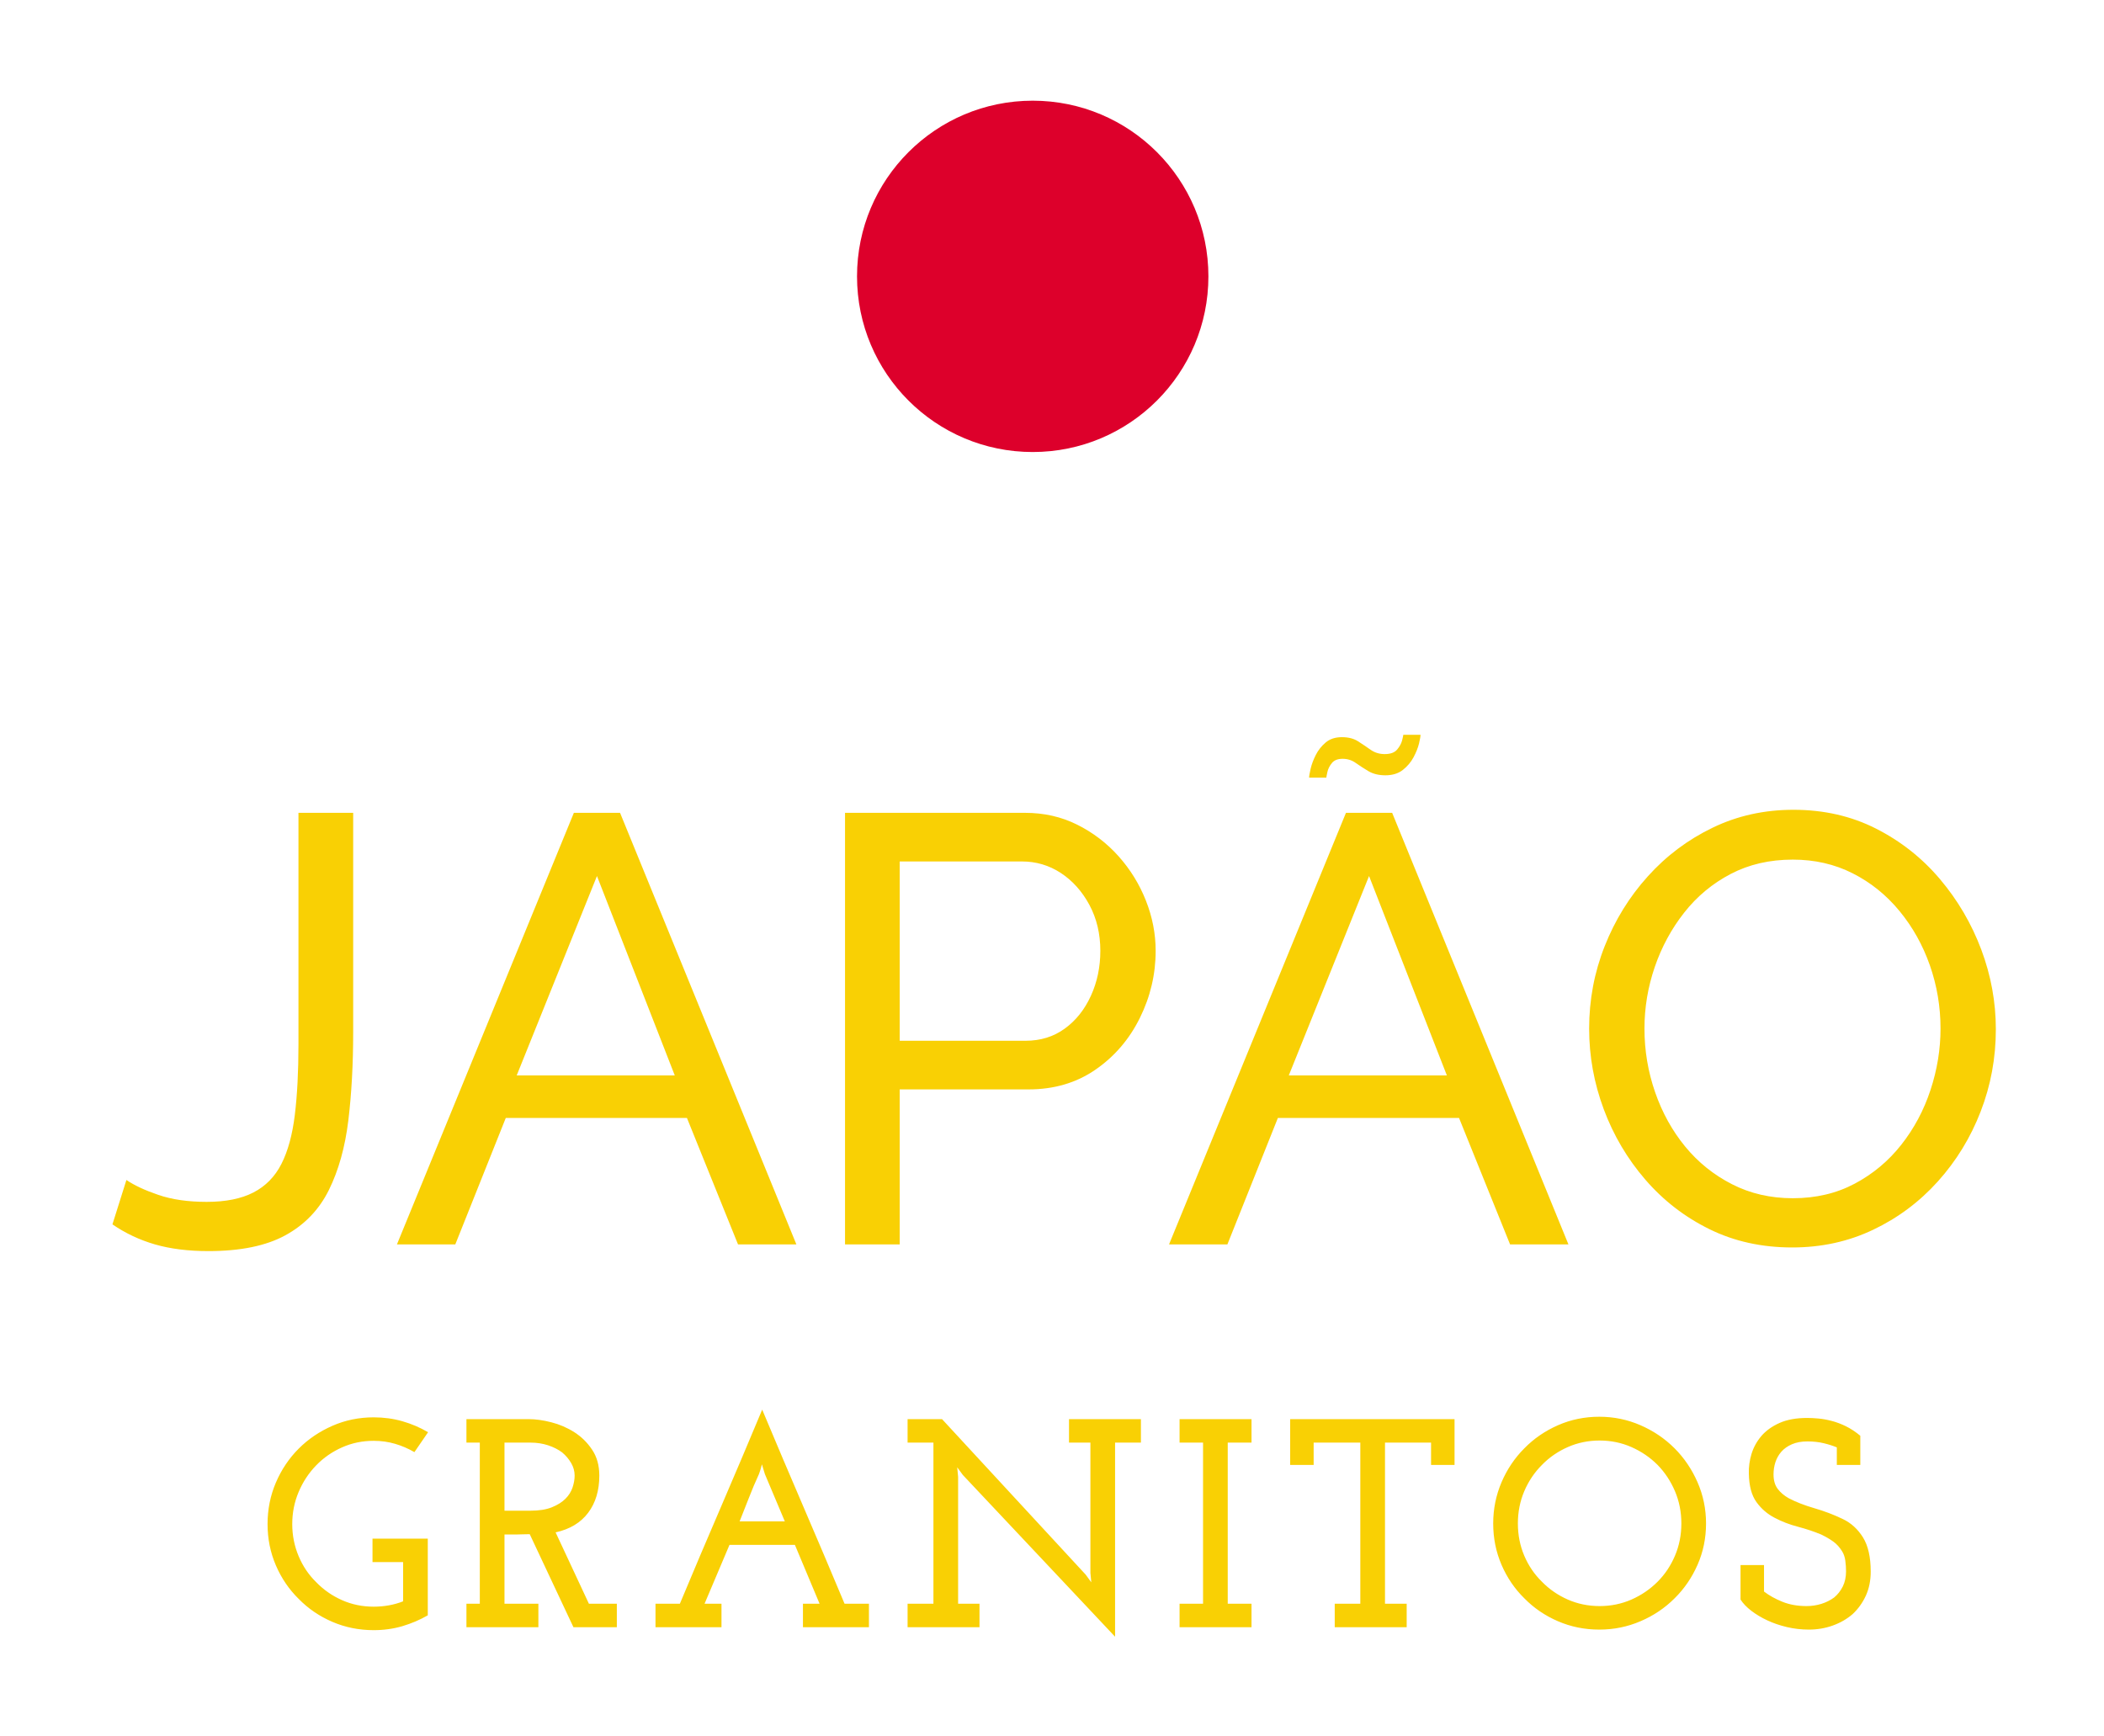
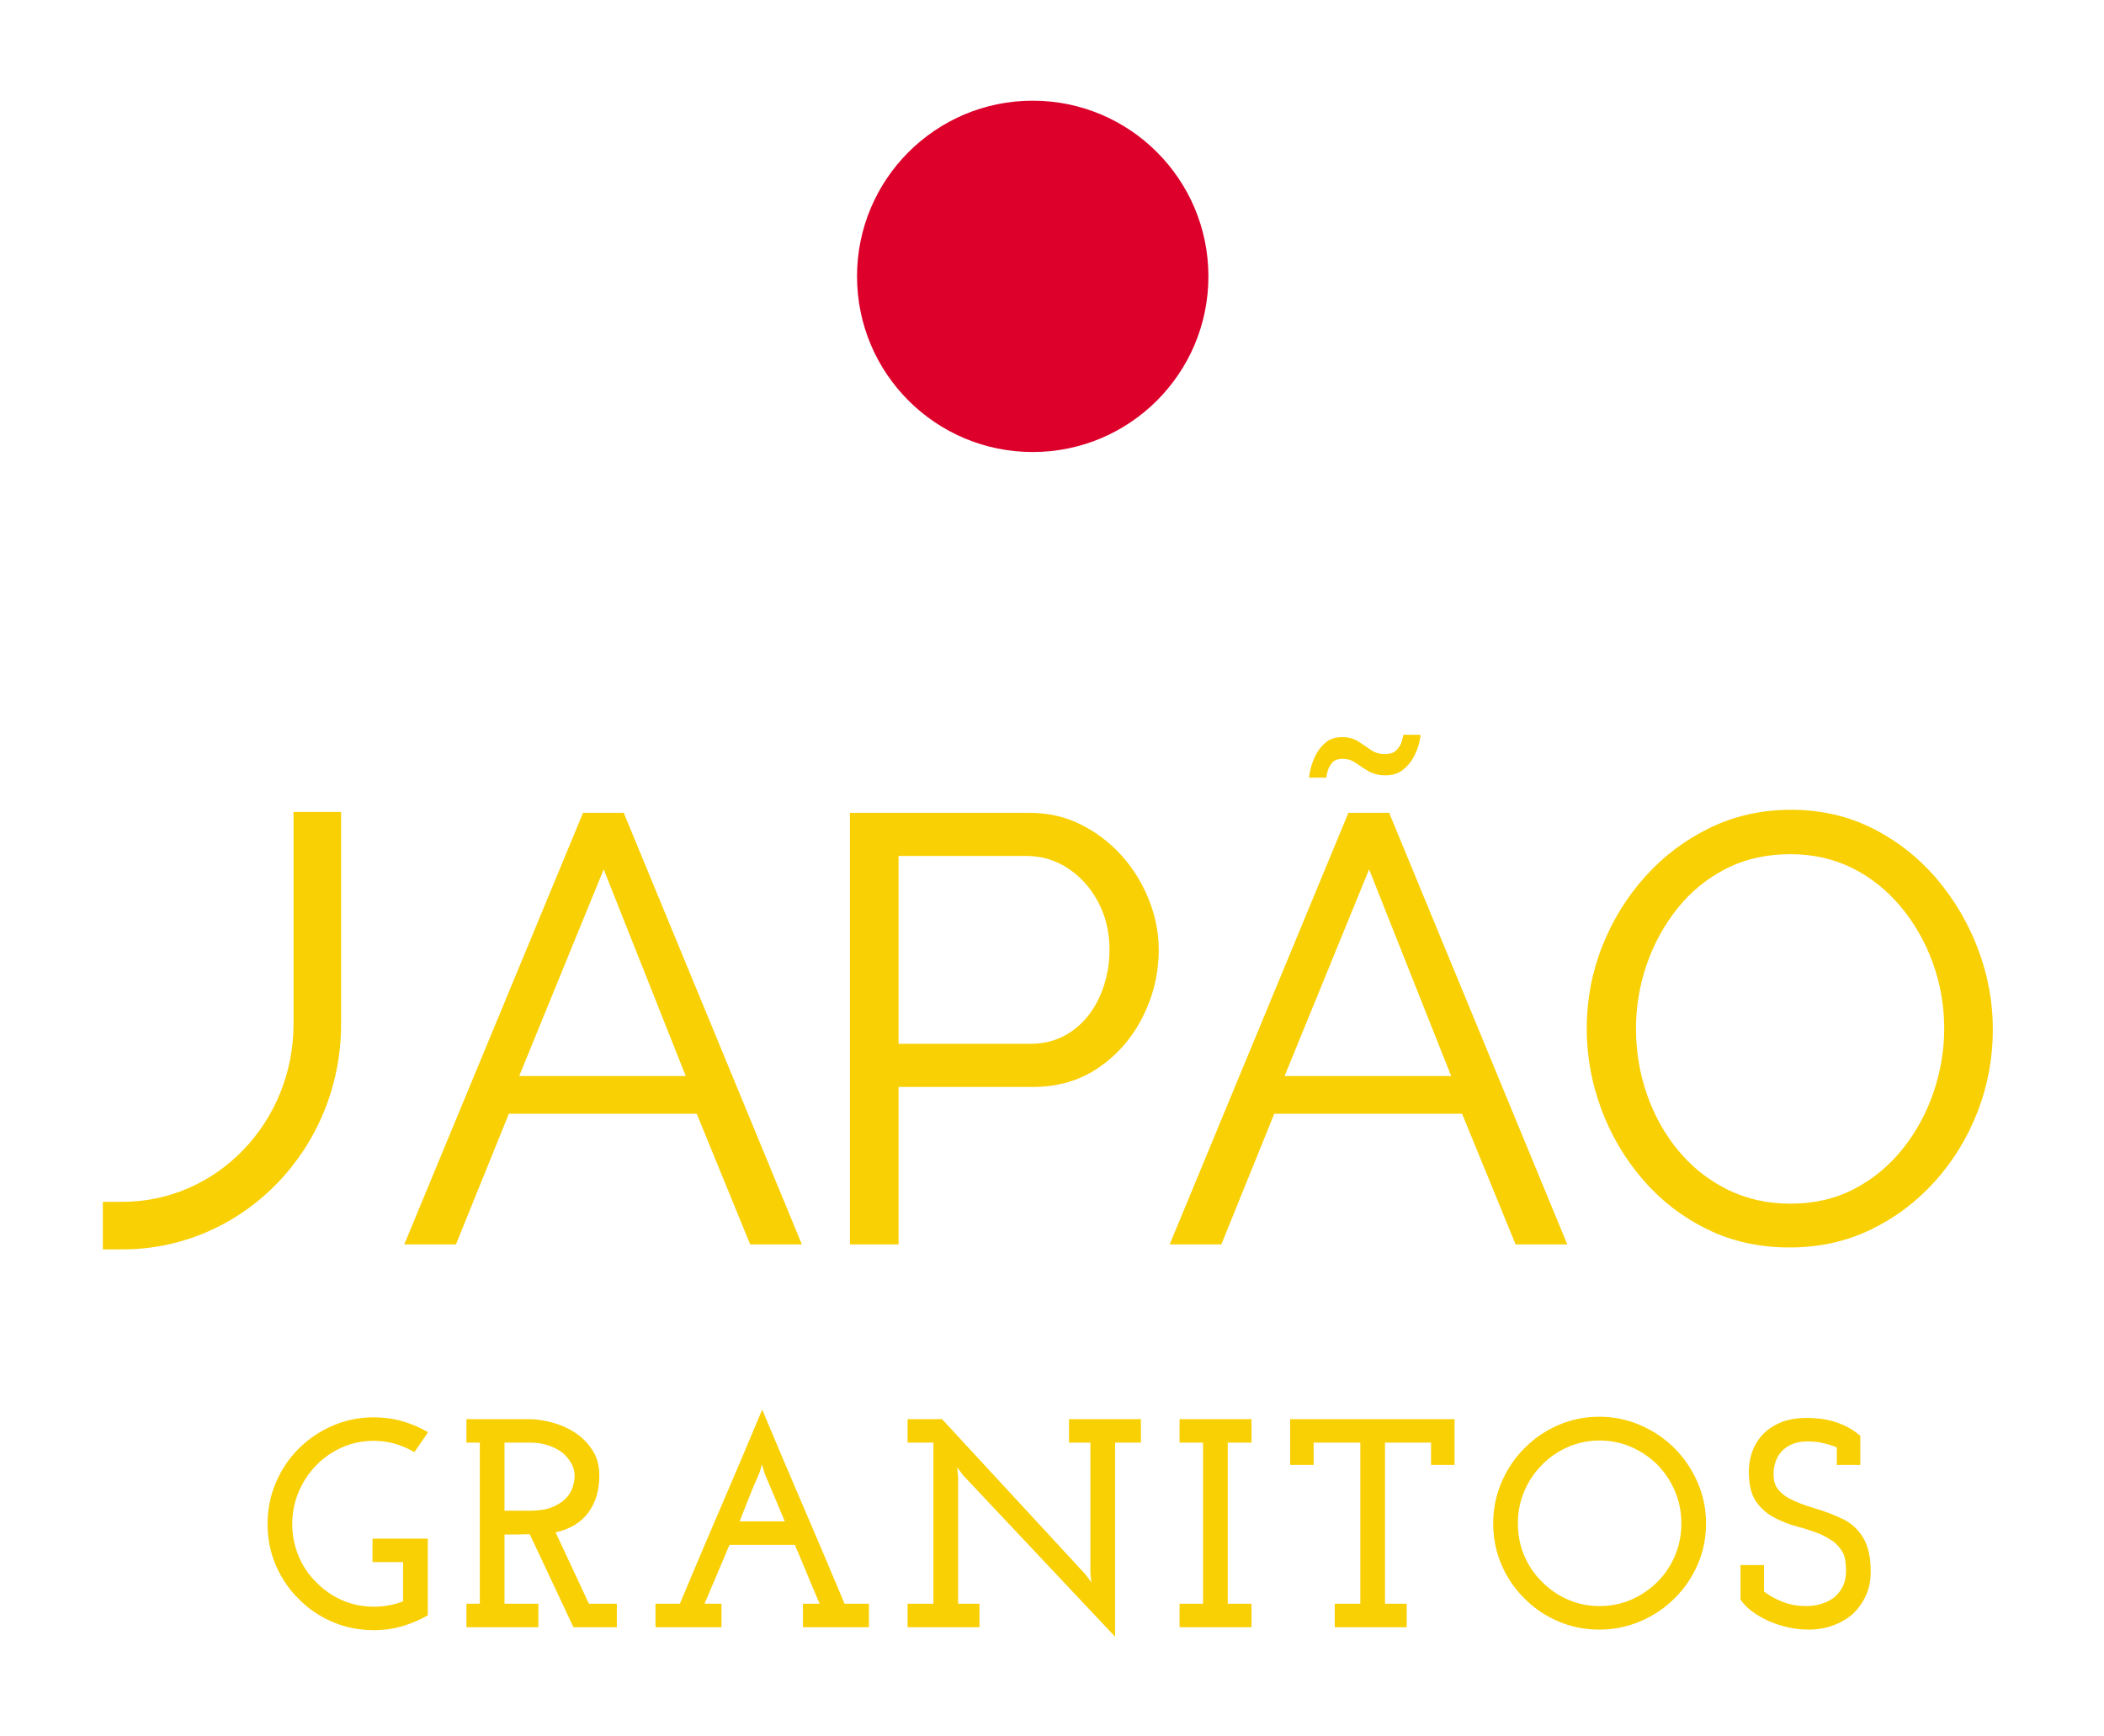
<svg xmlns="http://www.w3.org/2000/svg" viewBox="81 77 491 405" role="img" aria-label="Japão Granitos">
  <circle cx="322" cy="141.5" r="41" fill="#DD002B" />
-   <path fill="#F9D004" d="M110.5 352.4Q113.2 354.25 117.95 355.88Q122.7 357.51 129.23 357.51Q135.9 357.51 140.15 355.31Q144.41 353.11 146.68 348.64Q148.95 344.17 149.8 337.22Q150.65 330.27 150.65 320.76V266.71H163.42V317.93Q163.42 329.13 162.29 338.5Q161.15 347.86 157.75 354.74Q154.34 361.62 147.6 365.31Q140.86 369 129.65 369Q122.56 369 117.17 367.44Q111.78 365.88 107.24 362.76ZM214.92 266.71H225.7L266.85 367.44H253.23L241.31 337.93H199.03L187.25 367.44H173.63ZM238.47 328 220.31 281.46 201.58 328ZM278.2 367.44V266.71H320.19Q326.86 266.71 332.39 269.48Q337.92 272.24 342.04 276.85Q346.15 281.46 348.42 287.21Q350.69 292.96 350.69 298.91Q350.69 307.14 347 314.59Q343.32 322.04 336.65 326.65Q329.98 331.26 321.04 331.26H290.96V367.44ZM290.96 319.91H320.33Q325.58 319.91 329.48 317.07Q333.38 314.24 335.58 309.41Q337.78 304.59 337.78 298.91Q337.78 292.96 335.23 288.2Q332.67 283.45 328.56 280.75Q324.45 278.06 319.48 278.06H290.96ZM395.1 266.71H405.88L447.02 367.44H433.4L421.49 337.93H379.21L367.43 367.44H353.81ZM418.65 328 400.49 281.46 381.76 328ZM499.23 368.15Q488.59 368.15 479.94 363.89Q471.29 359.64 464.97 352.33Q458.66 345.02 455.25 335.87Q451.85 326.72 451.85 317.07Q451.85 307 455.47 297.85Q459.08 288.7 465.54 281.54Q471.99 274.37 480.65 270.19Q489.3 266 499.52 266Q510.16 266 518.81 270.4Q527.47 274.8 533.71 282.17Q539.95 289.55 543.36 298.63Q546.76 307.71 546.76 317.22Q546.76 327.29 543.21 336.44Q539.67 345.59 533.21 352.76Q526.76 359.92 518.1 364.03Q509.45 368.15 499.23 368.15ZM464.76 317.07Q464.76 324.74 467.24 331.9Q469.72 339.06 474.26 344.6Q478.8 350.13 485.19 353.39Q491.57 356.66 499.38 356.66Q507.46 356.66 513.85 353.25Q520.23 349.85 524.7 344.17Q529.17 338.5 531.51 331.4Q533.85 324.31 533.85 317.07Q533.85 309.41 531.37 302.32Q528.89 295.23 524.27 289.62Q519.66 284.02 513.35 280.83Q507.04 277.63 499.38 277.63Q491.29 277.63 484.9 280.97Q478.52 284.3 474.05 289.98Q469.58 295.65 467.17 302.67Q464.76 309.7 464.76 317.07ZM404.3 257.95Q401.98 257.95 400.35 256.99Q398.73 256.02 397.37 255.06Q396.02 254.1 394.32 254.1Q392.61 254.1 391.8 255.11Q390.99 256.11 390.76 257.22Q390.52 258.32 390.52 258.5H386.5Q386.5 257.95 386.85 256.44Q387.2 254.92 388.05 253.22Q388.9 251.53 390.37 250.29Q391.84 249.05 394.16 249.05Q396.4 249.05 397.91 250.01Q399.42 250.98 400.85 251.99Q402.29 253 404.14 253Q406.15 253 407.04 251.94Q407.93 250.89 408.21 249.78Q408.48 248.68 408.48 248.5H412.5Q412.5 249.05 412.15 250.52Q411.8 251.99 410.88 253.73Q409.95 255.47 408.36 256.71Q406.77 257.95 404.3 257.95Z" />
+   <path fill="#F9D004" d="M217.06 266.71H226.56L268.13 367.44H256.07L243.59 336.94H199.75L187.4 367.44H175.34ZM241.03 328.14 221.88 279.9 202.16 328.14ZM279.34 367.44V266.71H321.19Q327.86 266.71 333.32 269.48Q338.78 272.24 342.83 276.78Q346.87 281.32 349.14 287.07Q351.41 292.81 351.41 298.63Q351.41 306.86 347.72 314.24Q344.03 321.61 337.43 326.15Q330.84 330.69 322.04 330.69H290.69V367.44ZM290.69 320.62H321.47Q327.01 320.62 331.19 317.64Q335.38 314.66 337.65 309.56Q339.92 304.45 339.92 298.63Q339.92 292.53 337.29 287.56Q334.67 282.6 330.27 279.69Q325.87 276.78 320.62 276.78H290.69ZM395.67 266.71H405.18L446.75 367.44H434.69L422.2 336.94H378.37L366.02 367.44H353.96ZM419.65 328.14 400.5 279.9 380.78 328.14ZM498.67 368.15Q488.03 368.15 479.38 363.89Q470.72 359.64 464.41 352.33Q458.1 345.02 454.69 335.87Q451.29 326.72 451.29 317.07Q451.29 307 454.91 297.85Q458.52 288.7 464.98 281.54Q471.43 274.37 480.09 270.19Q488.74 266 498.96 266Q509.46 266 518.11 270.4Q526.76 274.8 533.01 282.17Q539.25 289.55 542.65 298.63Q546.06 307.71 546.06 317.22Q546.06 327.29 542.51 336.44Q538.97 345.59 532.51 352.76Q526.06 359.92 517.47 364.03Q508.89 368.15 498.67 368.15ZM462.78 317.07Q462.78 325.02 465.33 332.4Q467.89 339.77 472.64 345.52Q477.39 351.27 484.06 354.6Q490.73 357.93 498.82 357.93Q507.19 357.93 513.78 354.46Q520.38 350.98 525.06 345.09Q529.74 339.21 532.23 331.9Q534.71 324.59 534.71 317.07Q534.71 309.13 532.08 301.82Q529.46 294.52 524.64 288.7Q519.81 282.88 513.29 279.62Q506.76 276.36 498.82 276.36Q490.44 276.36 483.78 279.76Q477.11 283.17 472.43 289.05Q467.75 294.94 465.26 302.18Q462.78 309.41 462.78 317.07ZM404.3 257.95Q401.98 257.95 400.35 256.99Q398.73 256.02 397.37 255.06Q396.02 254.1 394.32 254.1Q392.61 254.1 391.8 255.11Q390.99 256.11 390.76 257.22Q390.52 258.32 390.52 258.5H386.5Q386.5 257.95 386.85 256.44Q387.2 254.92 388.05 253.22Q388.9 251.53 390.37 250.29Q391.84 249.05 394.16 249.05Q396.4 249.05 397.91 250.01Q399.42 250.98 400.85 251.99Q402.29 253 404.14 253Q406.15 253 407.04 251.94Q407.93 250.89 408.21 249.78Q408.48 248.68 408.48 248.5H412.5Q412.5 249.05 412.15 250.52Q411.8 251.99 410.88 253.73Q409.95 255.47 408.36 256.71Q406.77 257.95 404.3 257.95ZM149.5 266.5H160.6V316A51 52.6 0 0 1 109.6 368.6H105V357.5H109.6A39.9 41.5 0 0 0 149.5 316Z" />
  <path fill="#F9D004" d="M180.83 454.01V436.11H167.93V441.59H175.07V450.74Q173.48 451.37 171.74 451.68Q170.01 451.99 168.2 451.99Q164.25 451.99 160.82 450.47Q157.38 448.94 154.82 446.3Q152.18 443.74 150.69 440.2Q149.2 436.66 149.2 432.71Q149.2 428.75 150.69 425.22Q152.18 421.68 154.82 418.97Q157.38 416.34 160.82 414.81Q164.25 413.28 168.2 413.28Q170.84 413.28 173.2 413.98Q175.56 414.67 177.71 415.92L180.9 411.27Q178.06 409.61 174.9 408.71Q171.74 407.8 168.2 407.8Q163.07 407.8 158.56 409.78Q154.05 411.76 150.72 415.09Q147.32 418.49 145.38 423.03Q143.44 427.57 143.44 432.71Q143.44 437.84 145.38 442.35Q147.32 446.86 150.72 450.19Q154.05 453.59 158.56 455.53Q163.07 457.47 168.2 457.47Q171.74 457.47 174.9 456.54Q178.06 455.6 180.83 454.01ZM206.64 456.78V451.3H198.73V435.14H201.64Q202.61 435.14 203.13 435.1Q203.65 435.07 204.62 435.07L214.82 456.78H224.95V451.3H218.43L210.66 434.65Q215.66 433.54 218.26 430.07Q220.86 426.6 220.86 421.4Q220.86 417.86 219.19 415.37Q217.53 412.87 215.03 411.27Q212.53 409.68 209.65 408.95Q206.78 408.22 204.42 408.22H189.85V413.7H192.97V451.3H189.85V456.78ZM198.73 413.7H204.83Q206.98 413.7 208.89 414.32Q210.8 414.95 212.19 415.99Q213.5 417.1 214.3 418.49Q215.1 419.87 215.1 421.4Q215.1 422.72 214.61 424.18Q214.13 425.63 212.95 426.81Q211.77 427.99 209.79 428.79Q207.82 429.59 204.76 429.59H198.73ZM249.37 456.78V451.3H245.42Q247.36 446.72 248.33 444.43Q249.3 442.14 251.24 437.56H266.5Q267.96 441.03 269.38 444.43Q270.81 447.83 272.26 451.3H268.38V456.78H283.78V451.3H278.09Q273.3 439.85 268.48 428.65Q263.66 417.45 258.87 406Q254.09 417.45 249.27 428.65Q244.44 439.85 239.66 451.3H233.97V456.78ZM258.11 421.05Q258.18 420.85 258.35 420.36Q258.53 419.87 258.8 418.76L259.5 421.05L264.15 432.08H253.6Q254.57 429.66 255.72 426.71Q256.86 423.76 258.11 421.05ZM341.22 413.7H347.25V408.22H330.47V413.7H335.46V444.09L335.67 446.3L334.35 444.5L300.84 408.22H292.8V413.7H298.83V451.3H292.8V456.78H309.58V451.3H304.59V421.68L304.38 419.46L305.7 421.26L341.22 459ZM373.06 456.78V451.3H367.51V413.7H373.06V408.22H356.27V413.7H361.75V451.3H356.27V456.78ZM409.27 456.78V451.3H404.21V413.7H414.96V418.9H420.44V408.22H382.08V418.9H387.56V413.7H398.45V451.3H392.48V456.78ZM471.78 450.05Q475.17 446.72 477.15 442.21Q479.13 437.7 479.13 432.57Q479.13 427.51 477.15 422.96Q475.17 418.42 471.78 415.02Q468.38 411.62 463.83 409.64Q459.29 407.66 454.22 407.66Q449.09 407.66 444.58 409.64Q440.07 411.62 436.74 415.02Q433.34 418.42 431.4 422.96Q429.46 427.51 429.46 432.57Q429.46 437.7 431.4 442.21Q433.34 446.72 436.74 450.05Q440.07 453.45 444.58 455.39Q449.09 457.34 454.22 457.34Q459.29 457.34 463.83 455.39Q468.38 453.45 471.78 450.05ZM440.84 446.17Q438.2 443.6 436.71 440.1Q435.22 436.59 435.22 432.57Q435.22 428.55 436.71 425.04Q438.2 421.54 440.84 418.9Q443.4 416.27 446.87 414.74Q450.34 413.21 454.29 413.21Q458.25 413.21 461.72 414.74Q465.19 416.27 467.82 418.9Q470.39 421.54 471.88 425.04Q473.37 428.55 473.37 432.57Q473.37 436.59 471.88 440.1Q470.39 443.6 467.82 446.17Q465.19 448.8 461.72 450.33Q458.25 451.85 454.29 451.85Q450.34 451.85 446.87 450.33Q443.4 448.8 440.84 446.17ZM513.33 453.73Q515.27 451.92 516.42 449.43Q517.56 446.93 517.56 443.81Q517.56 438.74 515.76 435.83Q513.95 432.92 511.04 431.53Q507.85 430 504.38 429Q500.91 427.99 498.41 426.67Q496.82 425.77 495.85 424.49Q494.88 423.2 494.88 421.12Q494.88 419.6 495.33 418.24Q495.78 416.89 496.68 415.85Q497.65 414.74 499.18 414.08Q500.7 413.42 502.78 413.42Q504.87 413.42 506.6 413.84Q508.33 414.26 509.65 414.81V418.9H515.13V412.1Q513.47 410.72 511.77 409.88Q510.07 409.05 508.47 408.64Q506.88 408.22 505.42 408.08Q503.96 407.94 502.72 407.94Q498.9 407.94 496.26 409.12Q493.63 410.3 492.03 412.17Q490.44 414.05 489.74 416.34Q489.05 418.63 489.12 420.91Q489.19 425.22 490.89 427.57Q492.59 429.93 495.15 431.25Q497.65 432.57 500.56 433.33Q503.48 434.1 505.98 435.14Q507.57 435.9 508.79 436.77Q510 437.63 510.9 439.09Q511.46 439.99 511.63 441.24Q511.8 442.49 511.8 443.74Q511.8 445.75 511.04 447.28Q510.28 448.8 509.03 449.84Q507.71 450.81 506.05 451.33Q504.38 451.85 502.58 451.85Q499.45 451.85 496.96 450.85Q494.46 449.84 492.66 448.46V442.28H487.18V450.33Q488.08 451.72 489.71 452.96Q491.34 454.21 493.42 455.18Q495.5 456.16 498 456.75Q500.5 457.34 503.13 457.34Q506.05 457.34 508.68 456.4Q511.32 455.46 513.33 453.73Z" />
</svg>
